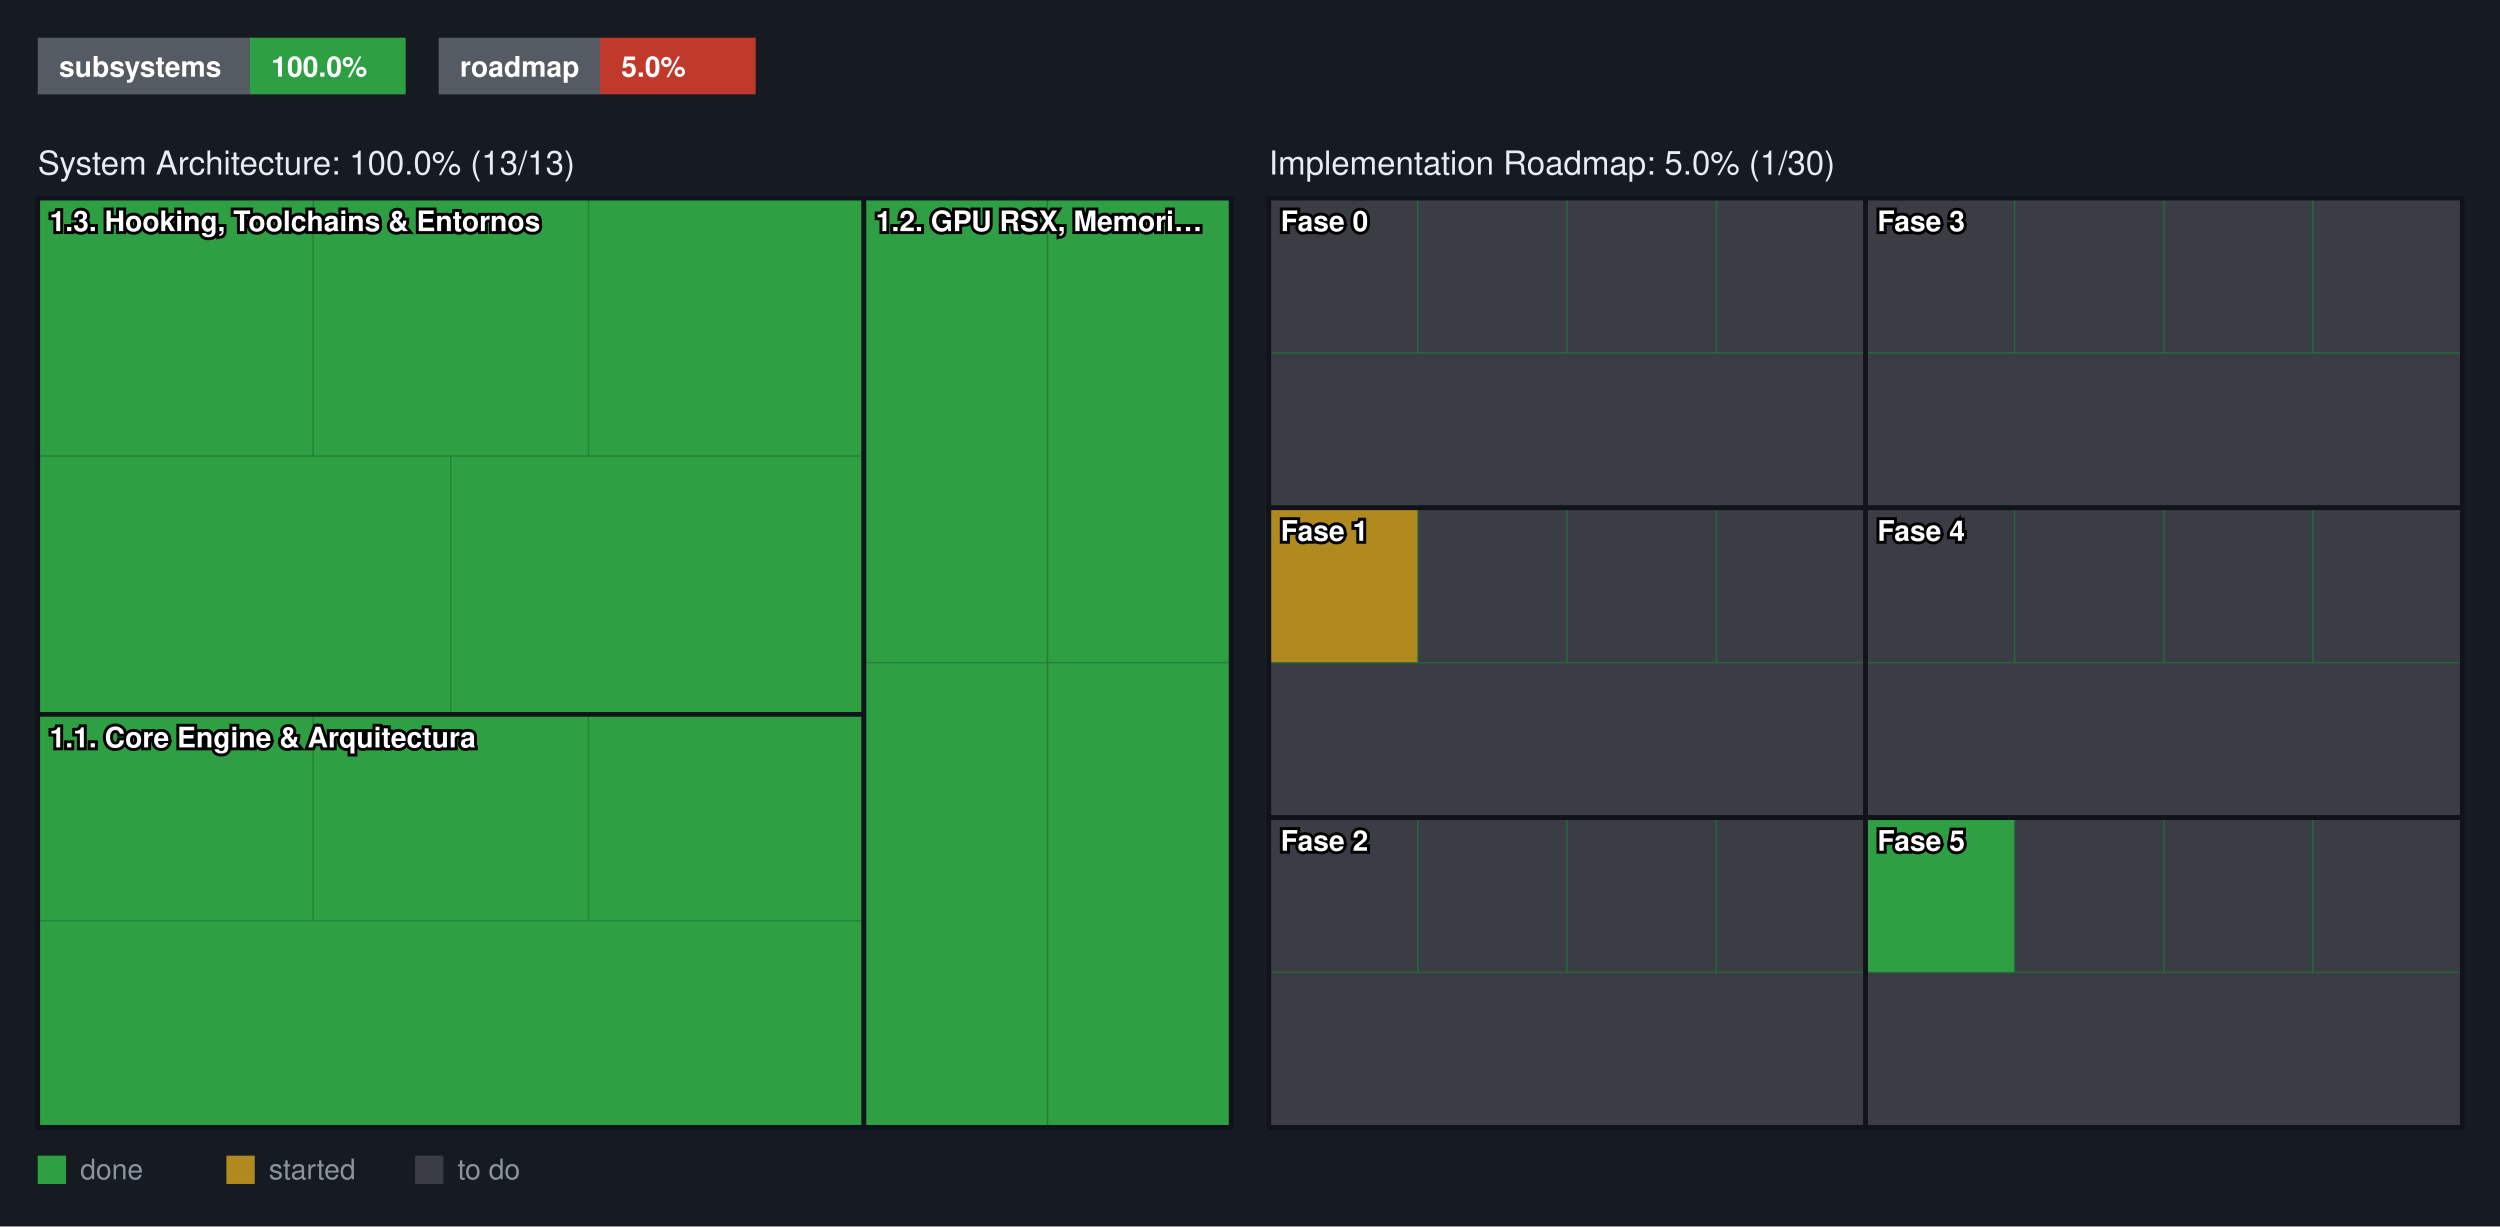
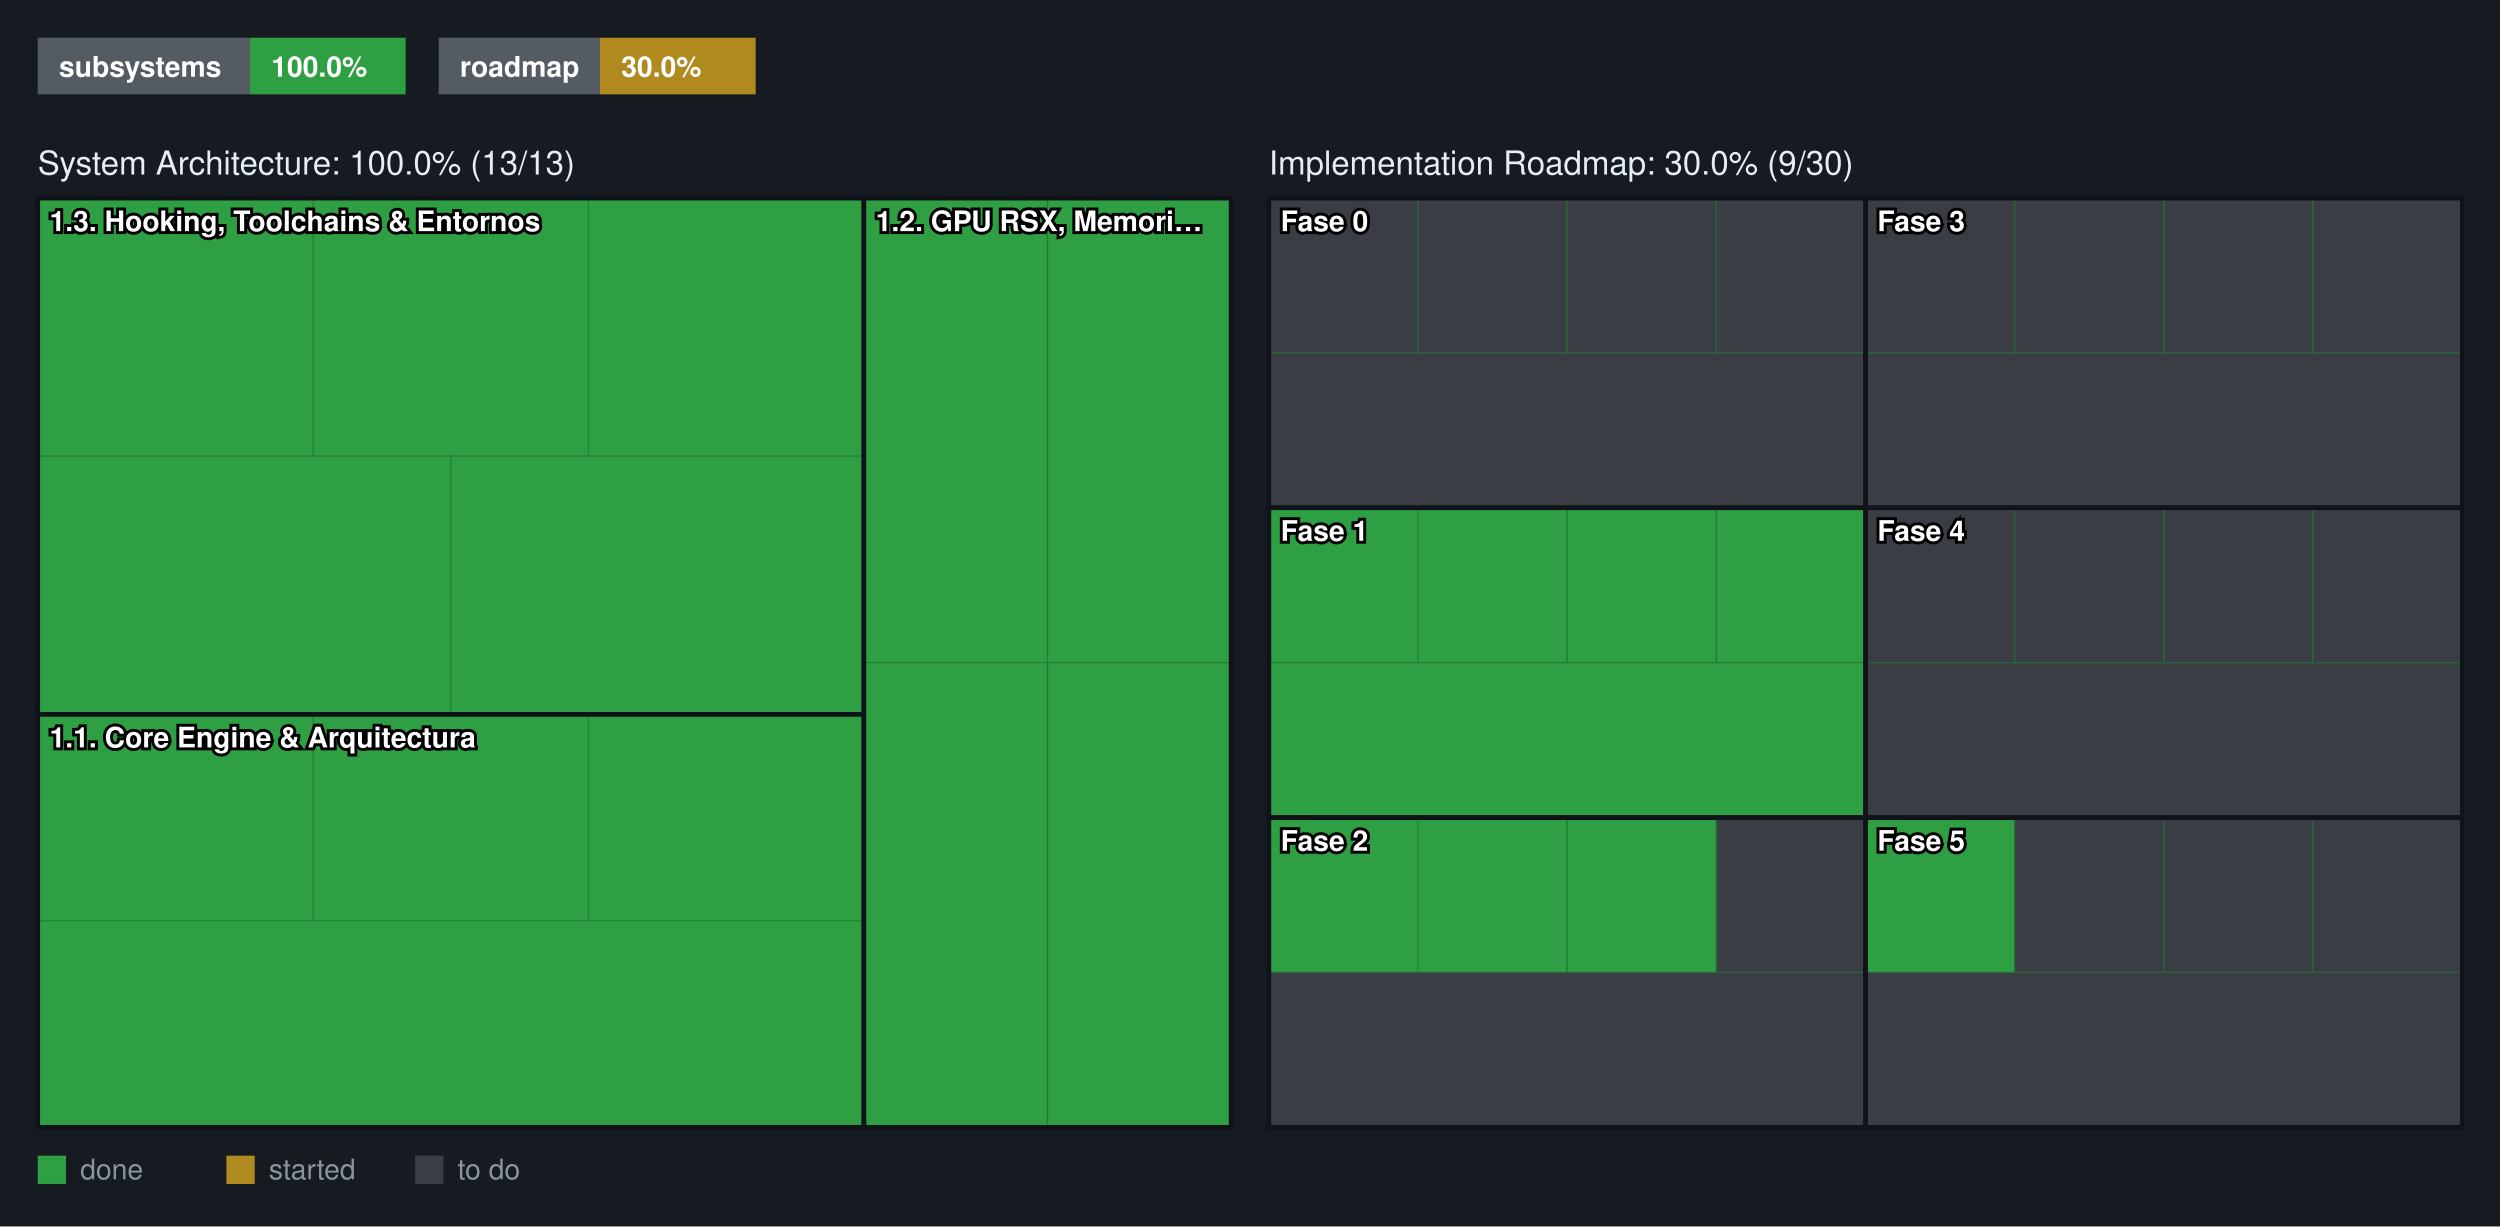
<svg xmlns="http://www.w3.org/2000/svg" viewBox="0 0 1060.0 520.0" width="1060.0" height="520.0" font-family="-apple-system,BlinkMacSystemFont,Segoe UI,Helvetica,Arial,sans-serif">
  <rect width="1060.0" height="520.0" fill="#161b22" />
  <rect x="16.0" y="16" width="90.0" height="24" fill="#555b63" />
  <rect x="106.0" y="16" width="66.0" height="24" fill="#2ea043" />
  <text x="25.0" y="32.5" font-size="12" font-weight="600" fill="#fff">subsystems</text>
  <text x="115.0" y="32.5" font-size="12" font-weight="600" fill="#fff">100.0%</text>
  <rect x="186.0" y="16" width="68.4" height="24" fill="#555b63" />
-   <rect x="254.4" y="16" width="66.0" height="24" fill="#c0392b" />
+   <rect x="254.4" y="16" width="66.0" height="24" fill="#b08a1e" />
  <text x="195.0" y="32.5" font-size="12" font-weight="600" fill="#fff">roadmap</text>
-   <text x="263.4" y="32.5" font-size="12" font-weight="600" fill="#fff">5.0%</text>
+   <text x="263.4" y="32.5" font-size="12" font-weight="600" fill="#fff">30.0%</text>
  <text x="16.0" y="74.0" font-size="14" font-weight="500" fill="#e6edf3">System Architecture: 100.0% (13/13)</text>
  <rect x="16.0" y="84.0" width="116.8" height="109.4" fill="#2ea043" stroke="#1f7a33" stroke-opacity=".55" stroke-width=".6" />
  <rect x="132.8" y="84.0" width="116.8" height="109.4" fill="#2ea043" stroke="#1f7a33" stroke-opacity=".55" stroke-width=".6" />
  <rect x="249.5" y="84.0" width="116.8" height="109.4" fill="#2ea043" stroke="#1f7a33" stroke-opacity=".55" stroke-width=".6" />
  <rect x="16.0" y="193.4" width="175.2" height="109.4" fill="#2ea043" stroke="#1f7a33" stroke-opacity=".55" stroke-width=".6" />
  <rect x="191.2" y="193.4" width="175.2" height="109.4" fill="#2ea043" stroke="#1f7a33" stroke-opacity=".55" stroke-width=".6" />
  <rect x="16.0" y="84.0" width="350.3" height="218.9" fill="none" stroke="#10141a" stroke-width="2" />
  <text x="21.0" y="98.0" font-size="12" font-weight="600" fill="#fff" stroke="#000" stroke-width="2.5" paint-order="stroke">1.3. Hooking, Toolchains &amp; Entornos</text>
  <rect x="16.0" y="302.9" width="116.8" height="87.6" fill="#2ea043" stroke="#1f7a33" stroke-opacity=".55" stroke-width=".6" />
  <rect x="132.8" y="302.9" width="116.8" height="87.6" fill="#2ea043" stroke="#1f7a33" stroke-opacity=".55" stroke-width=".6" />
  <rect x="249.5" y="302.9" width="116.8" height="87.6" fill="#2ea043" stroke="#1f7a33" stroke-opacity=".55" stroke-width=".6" />
  <rect x="16.0" y="390.4" width="350.3" height="87.6" fill="#2ea043" stroke="#1f7a33" stroke-opacity=".55" stroke-width=".6" />
  <rect x="16.0" y="302.9" width="350.3" height="175.1" fill="none" stroke="#10141a" stroke-width="2" />
  <text x="21.0" y="316.9" font-size="12" font-weight="600" fill="#fff" stroke="#000" stroke-width="2.5" paint-order="stroke">1.1. Core Engine &amp; Arquitectura</text>
  <rect x="366.3" y="84.0" width="77.8" height="197.0" fill="#2ea043" stroke="#1f7a33" stroke-opacity=".55" stroke-width=".6" />
  <rect x="444.2" y="84.0" width="77.8" height="197.0" fill="#2ea043" stroke="#1f7a33" stroke-opacity=".55" stroke-width=".6" />
  <rect x="366.3" y="281.0" width="77.8" height="197.0" fill="#2ea043" stroke="#1f7a33" stroke-opacity=".55" stroke-width=".6" />
  <rect x="444.2" y="281.0" width="77.8" height="197.0" fill="#2ea043" stroke="#1f7a33" stroke-opacity=".55" stroke-width=".6" />
  <rect x="366.3" y="84.0" width="155.7" height="394.0" fill="none" stroke="#10141a" stroke-width="2" />
  <text x="371.3" y="98.0" font-size="12" font-weight="600" fill="#fff" stroke="#000" stroke-width="2.5" paint-order="stroke">1.2. GPU RSX, Memori…</text>
-   <text x="538.0" y="74.0" font-size="14" font-weight="500" fill="#e6edf3">Implementation Roadmap: 5.0% (1/30)</text>
+   <text x="538.0" y="74.0" font-size="14" font-weight="500" fill="#e6edf3">Implementation Roadmap: 30.0% (9/30)</text>
  <rect x="538.0" y="84.0" width="63.2" height="65.7" fill="#3a3d44" stroke="#1f7a33" stroke-opacity=".55" stroke-width=".6" />
  <rect x="601.2" y="84.0" width="63.2" height="65.7" fill="#3a3d44" stroke="#1f7a33" stroke-opacity=".55" stroke-width=".6" />
  <rect x="664.5" y="84.0" width="63.2" height="65.7" fill="#3a3d44" stroke="#1f7a33" stroke-opacity=".55" stroke-width=".6" />
  <rect x="727.8" y="84.0" width="63.2" height="65.7" fill="#3a3d44" stroke="#1f7a33" stroke-opacity=".55" stroke-width=".6" />
  <rect x="538.0" y="149.7" width="253.0" height="65.7" fill="#3a3d44" stroke="#1f7a33" stroke-opacity=".55" stroke-width=".6" />
  <rect x="538.0" y="84.0" width="253.0" height="131.3" fill="none" stroke="#10141a" stroke-width="2" />
  <text x="543.0" y="98.0" font-size="12" font-weight="600" fill="#fff" stroke="#000" stroke-width="2.5" paint-order="stroke">Fase 0</text>
-   <rect x="538.0" y="215.3" width="63.2" height="65.7" fill="#b08a1e" stroke="#1f7a33" stroke-opacity=".55" stroke-width=".6" />
-   <rect x="601.2" y="215.3" width="63.2" height="65.7" fill="#3a3d44" stroke="#1f7a33" stroke-opacity=".55" stroke-width=".6" />
-   <rect x="664.5" y="215.3" width="63.2" height="65.7" fill="#3a3d44" stroke="#1f7a33" stroke-opacity=".55" stroke-width=".6" />
-   <rect x="727.8" y="215.3" width="63.2" height="65.7" fill="#3a3d44" stroke="#1f7a33" stroke-opacity=".55" stroke-width=".6" />
-   <rect x="538.0" y="281.0" width="253.0" height="65.7" fill="#3a3d44" stroke="#1f7a33" stroke-opacity=".55" stroke-width=".6" />
+   <rect x="538.0" y="215.3" width="63.2" height="65.7" fill="#2ea043" stroke="#1f7a33" stroke-opacity=".55" stroke-width=".6" />
+   <rect x="601.2" y="215.3" width="63.2" height="65.7" fill="#2ea043" stroke="#1f7a33" stroke-opacity=".55" stroke-width=".6" />
+   <rect x="664.5" y="215.3" width="63.2" height="65.7" fill="#2ea043" stroke="#1f7a33" stroke-opacity=".55" stroke-width=".6" />
+   <rect x="727.8" y="215.3" width="63.2" height="65.7" fill="#2ea043" stroke="#1f7a33" stroke-opacity=".55" stroke-width=".6" />
+   <rect x="538.0" y="281.0" width="253.0" height="65.7" fill="#2ea043" stroke="#1f7a33" stroke-opacity=".55" stroke-width=".6" />
  <rect x="538.0" y="215.3" width="253.0" height="131.3" fill="none" stroke="#10141a" stroke-width="2" />
  <text x="543.0" y="229.3" font-size="12" font-weight="600" fill="#fff" stroke="#000" stroke-width="2.5" paint-order="stroke">Fase 1</text>
-   <rect x="538.0" y="346.7" width="63.2" height="65.7" fill="#3a3d44" stroke="#1f7a33" stroke-opacity=".55" stroke-width=".6" />
-   <rect x="601.2" y="346.7" width="63.2" height="65.7" fill="#3a3d44" stroke="#1f7a33" stroke-opacity=".55" stroke-width=".6" />
-   <rect x="664.5" y="346.7" width="63.2" height="65.7" fill="#3a3d44" stroke="#1f7a33" stroke-opacity=".55" stroke-width=".6" />
+   <rect x="538.0" y="346.7" width="63.2" height="65.7" fill="#2ea043" stroke="#1f7a33" stroke-opacity=".55" stroke-width=".6" />
+   <rect x="601.2" y="346.7" width="63.2" height="65.7" fill="#2ea043" stroke="#1f7a33" stroke-opacity=".55" stroke-width=".6" />
+   <rect x="664.5" y="346.7" width="63.2" height="65.7" fill="#2ea043" stroke="#1f7a33" stroke-opacity=".55" stroke-width=".6" />
  <rect x="727.8" y="346.7" width="63.2" height="65.7" fill="#3a3d44" stroke="#1f7a33" stroke-opacity=".55" stroke-width=".6" />
  <rect x="538.0" y="412.3" width="253.0" height="65.7" fill="#3a3d44" stroke="#1f7a33" stroke-opacity=".55" stroke-width=".6" />
  <rect x="538.0" y="346.7" width="253.0" height="131.3" fill="none" stroke="#10141a" stroke-width="2" />
  <text x="543.0" y="360.7" font-size="12" font-weight="600" fill="#fff" stroke="#000" stroke-width="2.5" paint-order="stroke">Fase 2</text>
  <rect x="791.0" y="84.0" width="63.2" height="65.7" fill="#3a3d44" stroke="#1f7a33" stroke-opacity=".55" stroke-width=".6" />
  <rect x="854.2" y="84.0" width="63.2" height="65.7" fill="#3a3d44" stroke="#1f7a33" stroke-opacity=".55" stroke-width=".6" />
  <rect x="917.5" y="84.0" width="63.2" height="65.7" fill="#3a3d44" stroke="#1f7a33" stroke-opacity=".55" stroke-width=".6" />
  <rect x="980.8" y="84.0" width="63.2" height="65.7" fill="#3a3d44" stroke="#1f7a33" stroke-opacity=".55" stroke-width=".6" />
  <rect x="791.0" y="149.7" width="253.0" height="65.7" fill="#3a3d44" stroke="#1f7a33" stroke-opacity=".55" stroke-width=".6" />
  <rect x="791.0" y="84.0" width="253.0" height="131.3" fill="none" stroke="#10141a" stroke-width="2" />
  <text x="796.0" y="98.0" font-size="12" font-weight="600" fill="#fff" stroke="#000" stroke-width="2.5" paint-order="stroke">Fase 3</text>
  <rect x="791.0" y="215.3" width="63.2" height="65.7" fill="#3a3d44" stroke="#1f7a33" stroke-opacity=".55" stroke-width=".6" />
  <rect x="854.2" y="215.3" width="63.2" height="65.7" fill="#3a3d44" stroke="#1f7a33" stroke-opacity=".55" stroke-width=".6" />
  <rect x="917.5" y="215.3" width="63.2" height="65.7" fill="#3a3d44" stroke="#1f7a33" stroke-opacity=".55" stroke-width=".6" />
  <rect x="980.8" y="215.3" width="63.2" height="65.7" fill="#3a3d44" stroke="#1f7a33" stroke-opacity=".55" stroke-width=".6" />
  <rect x="791.0" y="281.0" width="253.0" height="65.7" fill="#3a3d44" stroke="#1f7a33" stroke-opacity=".55" stroke-width=".6" />
  <rect x="791.0" y="215.3" width="253.0" height="131.3" fill="none" stroke="#10141a" stroke-width="2" />
  <text x="796.0" y="229.3" font-size="12" font-weight="600" fill="#fff" stroke="#000" stroke-width="2.5" paint-order="stroke">Fase 4</text>
  <rect x="791.0" y="346.7" width="63.2" height="65.7" fill="#2ea043" stroke="#1f7a33" stroke-opacity=".55" stroke-width=".6" />
  <rect x="854.2" y="346.7" width="63.2" height="65.7" fill="#3a3d44" stroke="#1f7a33" stroke-opacity=".55" stroke-width=".6" />
  <rect x="917.5" y="346.7" width="63.2" height="65.7" fill="#3a3d44" stroke="#1f7a33" stroke-opacity=".55" stroke-width=".6" />
  <rect x="980.8" y="346.7" width="63.2" height="65.7" fill="#3a3d44" stroke="#1f7a33" stroke-opacity=".55" stroke-width=".6" />
  <rect x="791.0" y="412.3" width="253.0" height="65.7" fill="#3a3d44" stroke="#1f7a33" stroke-opacity=".55" stroke-width=".6" />
  <rect x="791.0" y="346.7" width="253.0" height="131.3" fill="none" stroke="#10141a" stroke-width="2" />
  <text x="796.0" y="360.7" font-size="12" font-weight="600" fill="#fff" stroke="#000" stroke-width="2.5" paint-order="stroke">Fase 5</text>
  <rect x="16.0" y="490.0" width="12" height="12" fill="#2ea043" />
  <text x="34.0" y="500.0" font-size="12" fill="#8b949e">done</text>
  <rect x="96.0" y="490.0" width="12" height="12" fill="#b08a1e" />
  <text x="114.0" y="500.0" font-size="12" fill="#8b949e">started</text>
  <rect x="176.0" y="490.0" width="12" height="12" fill="#3a3d44" />
  <text x="194.0" y="500.0" font-size="12" fill="#8b949e">to do</text>
</svg>
